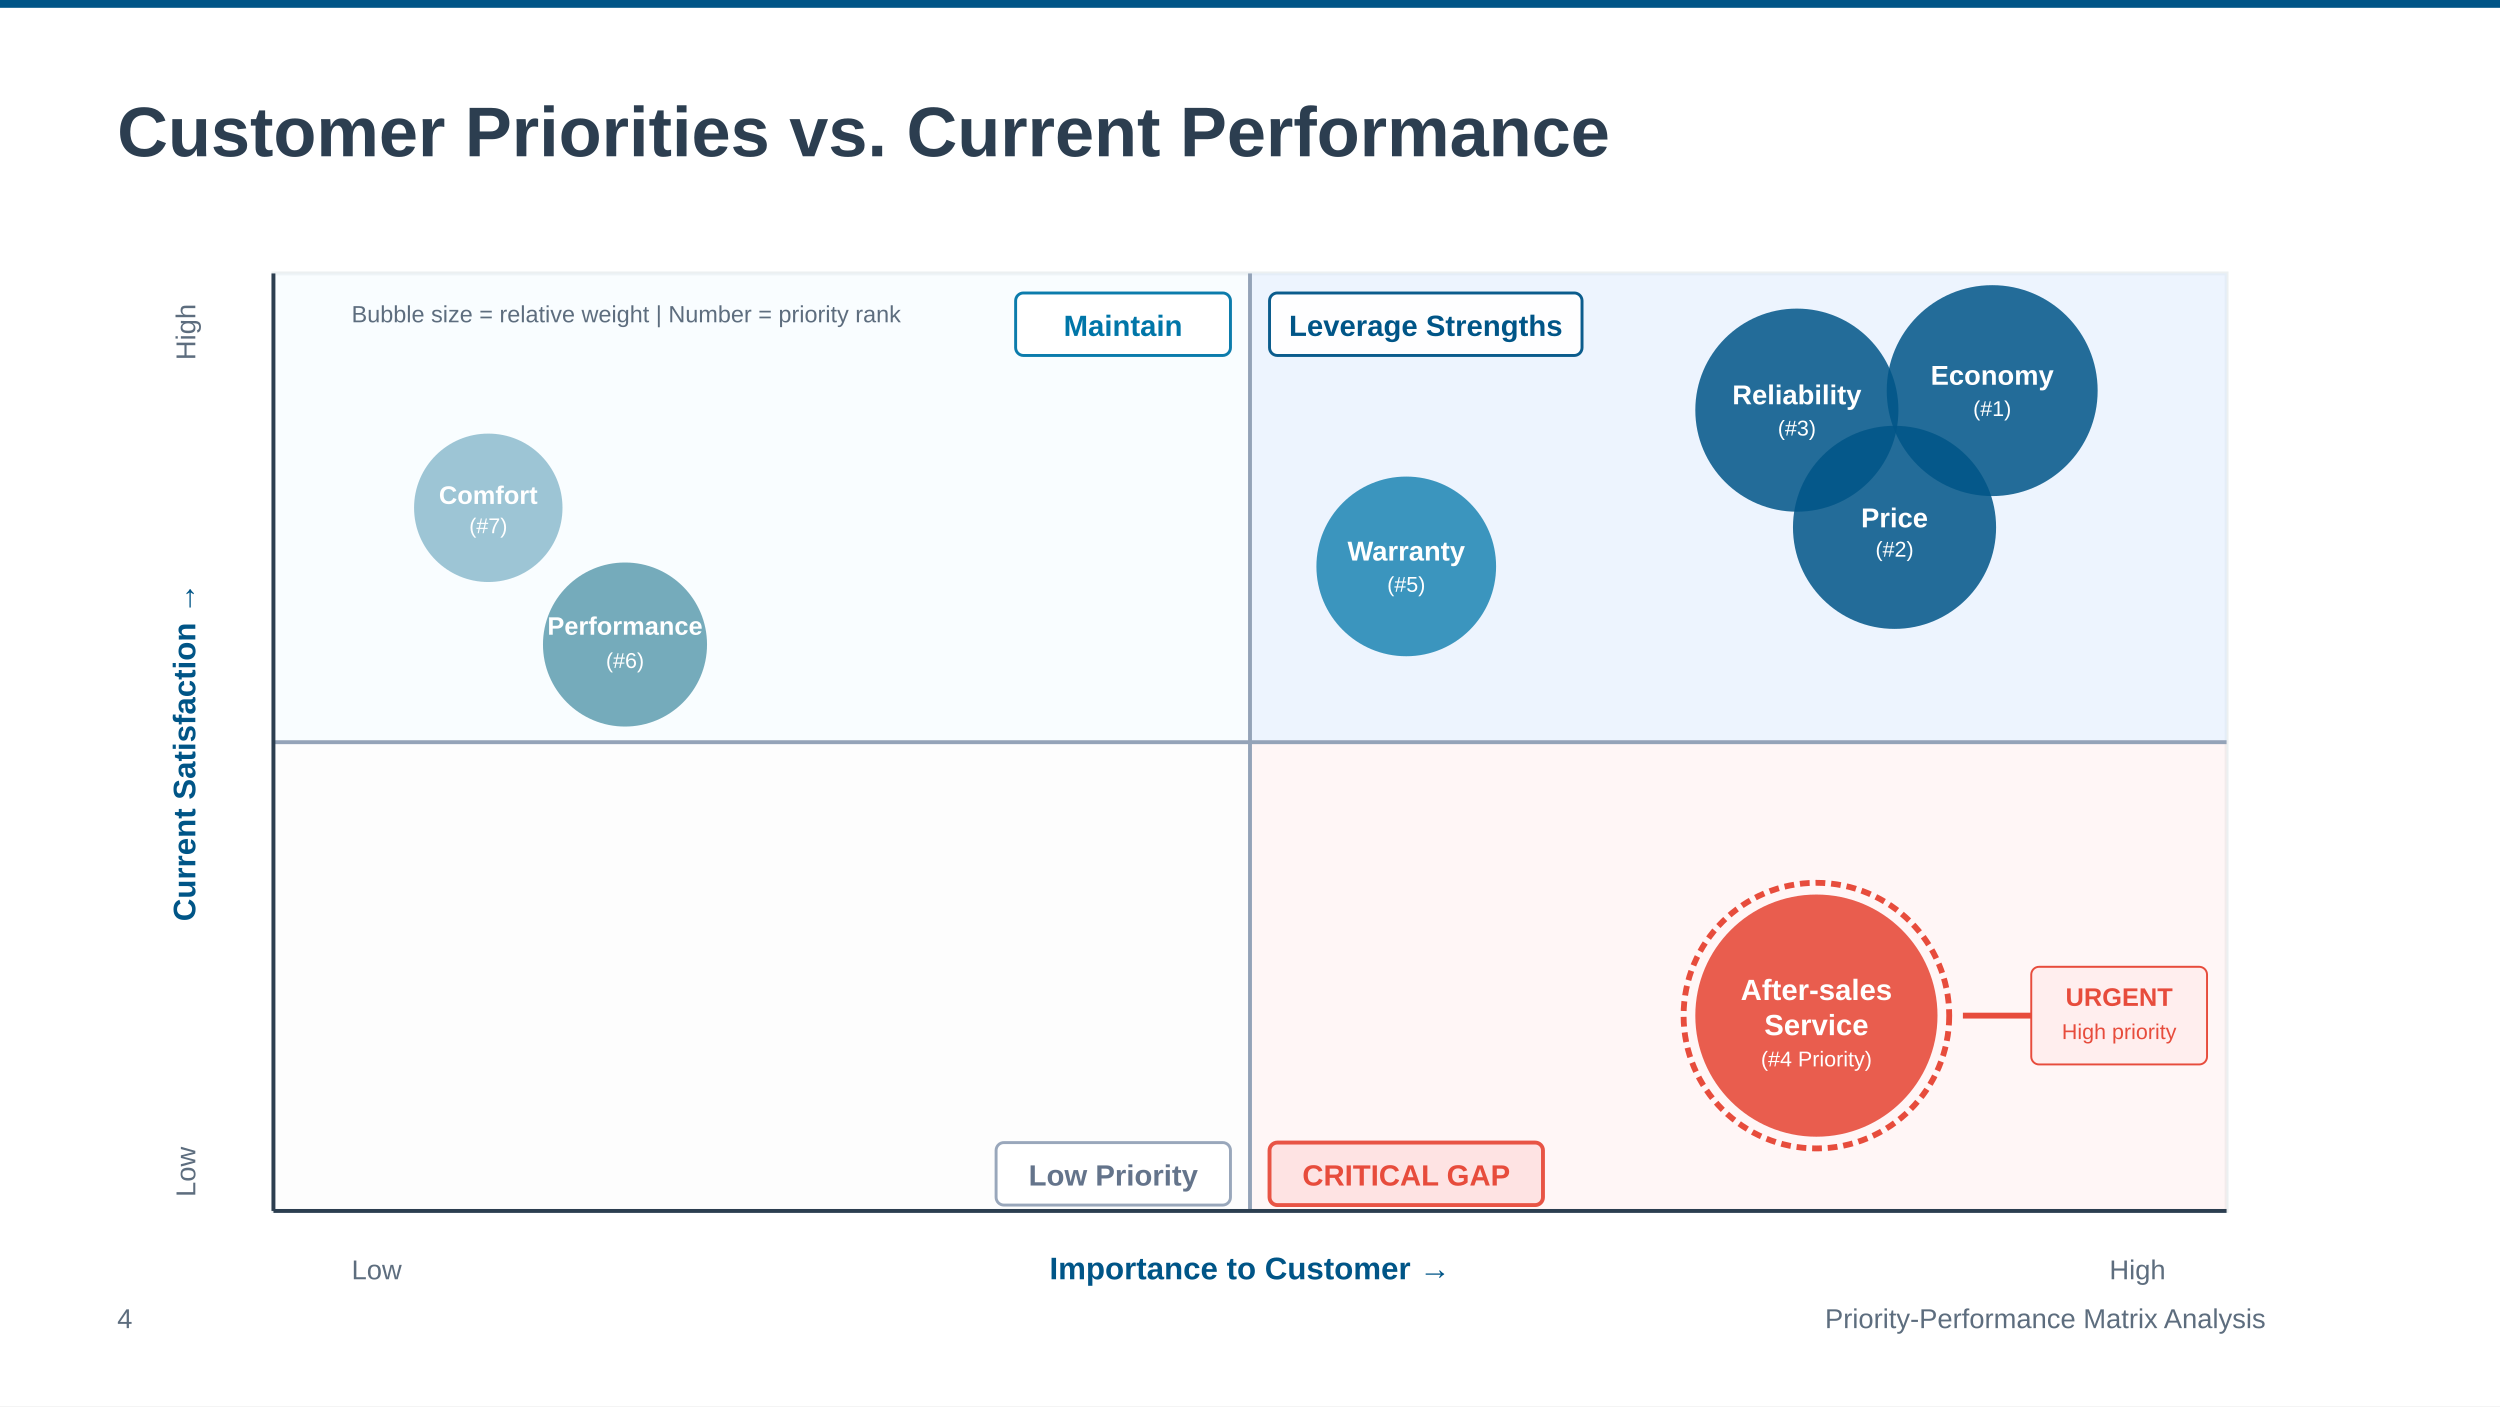
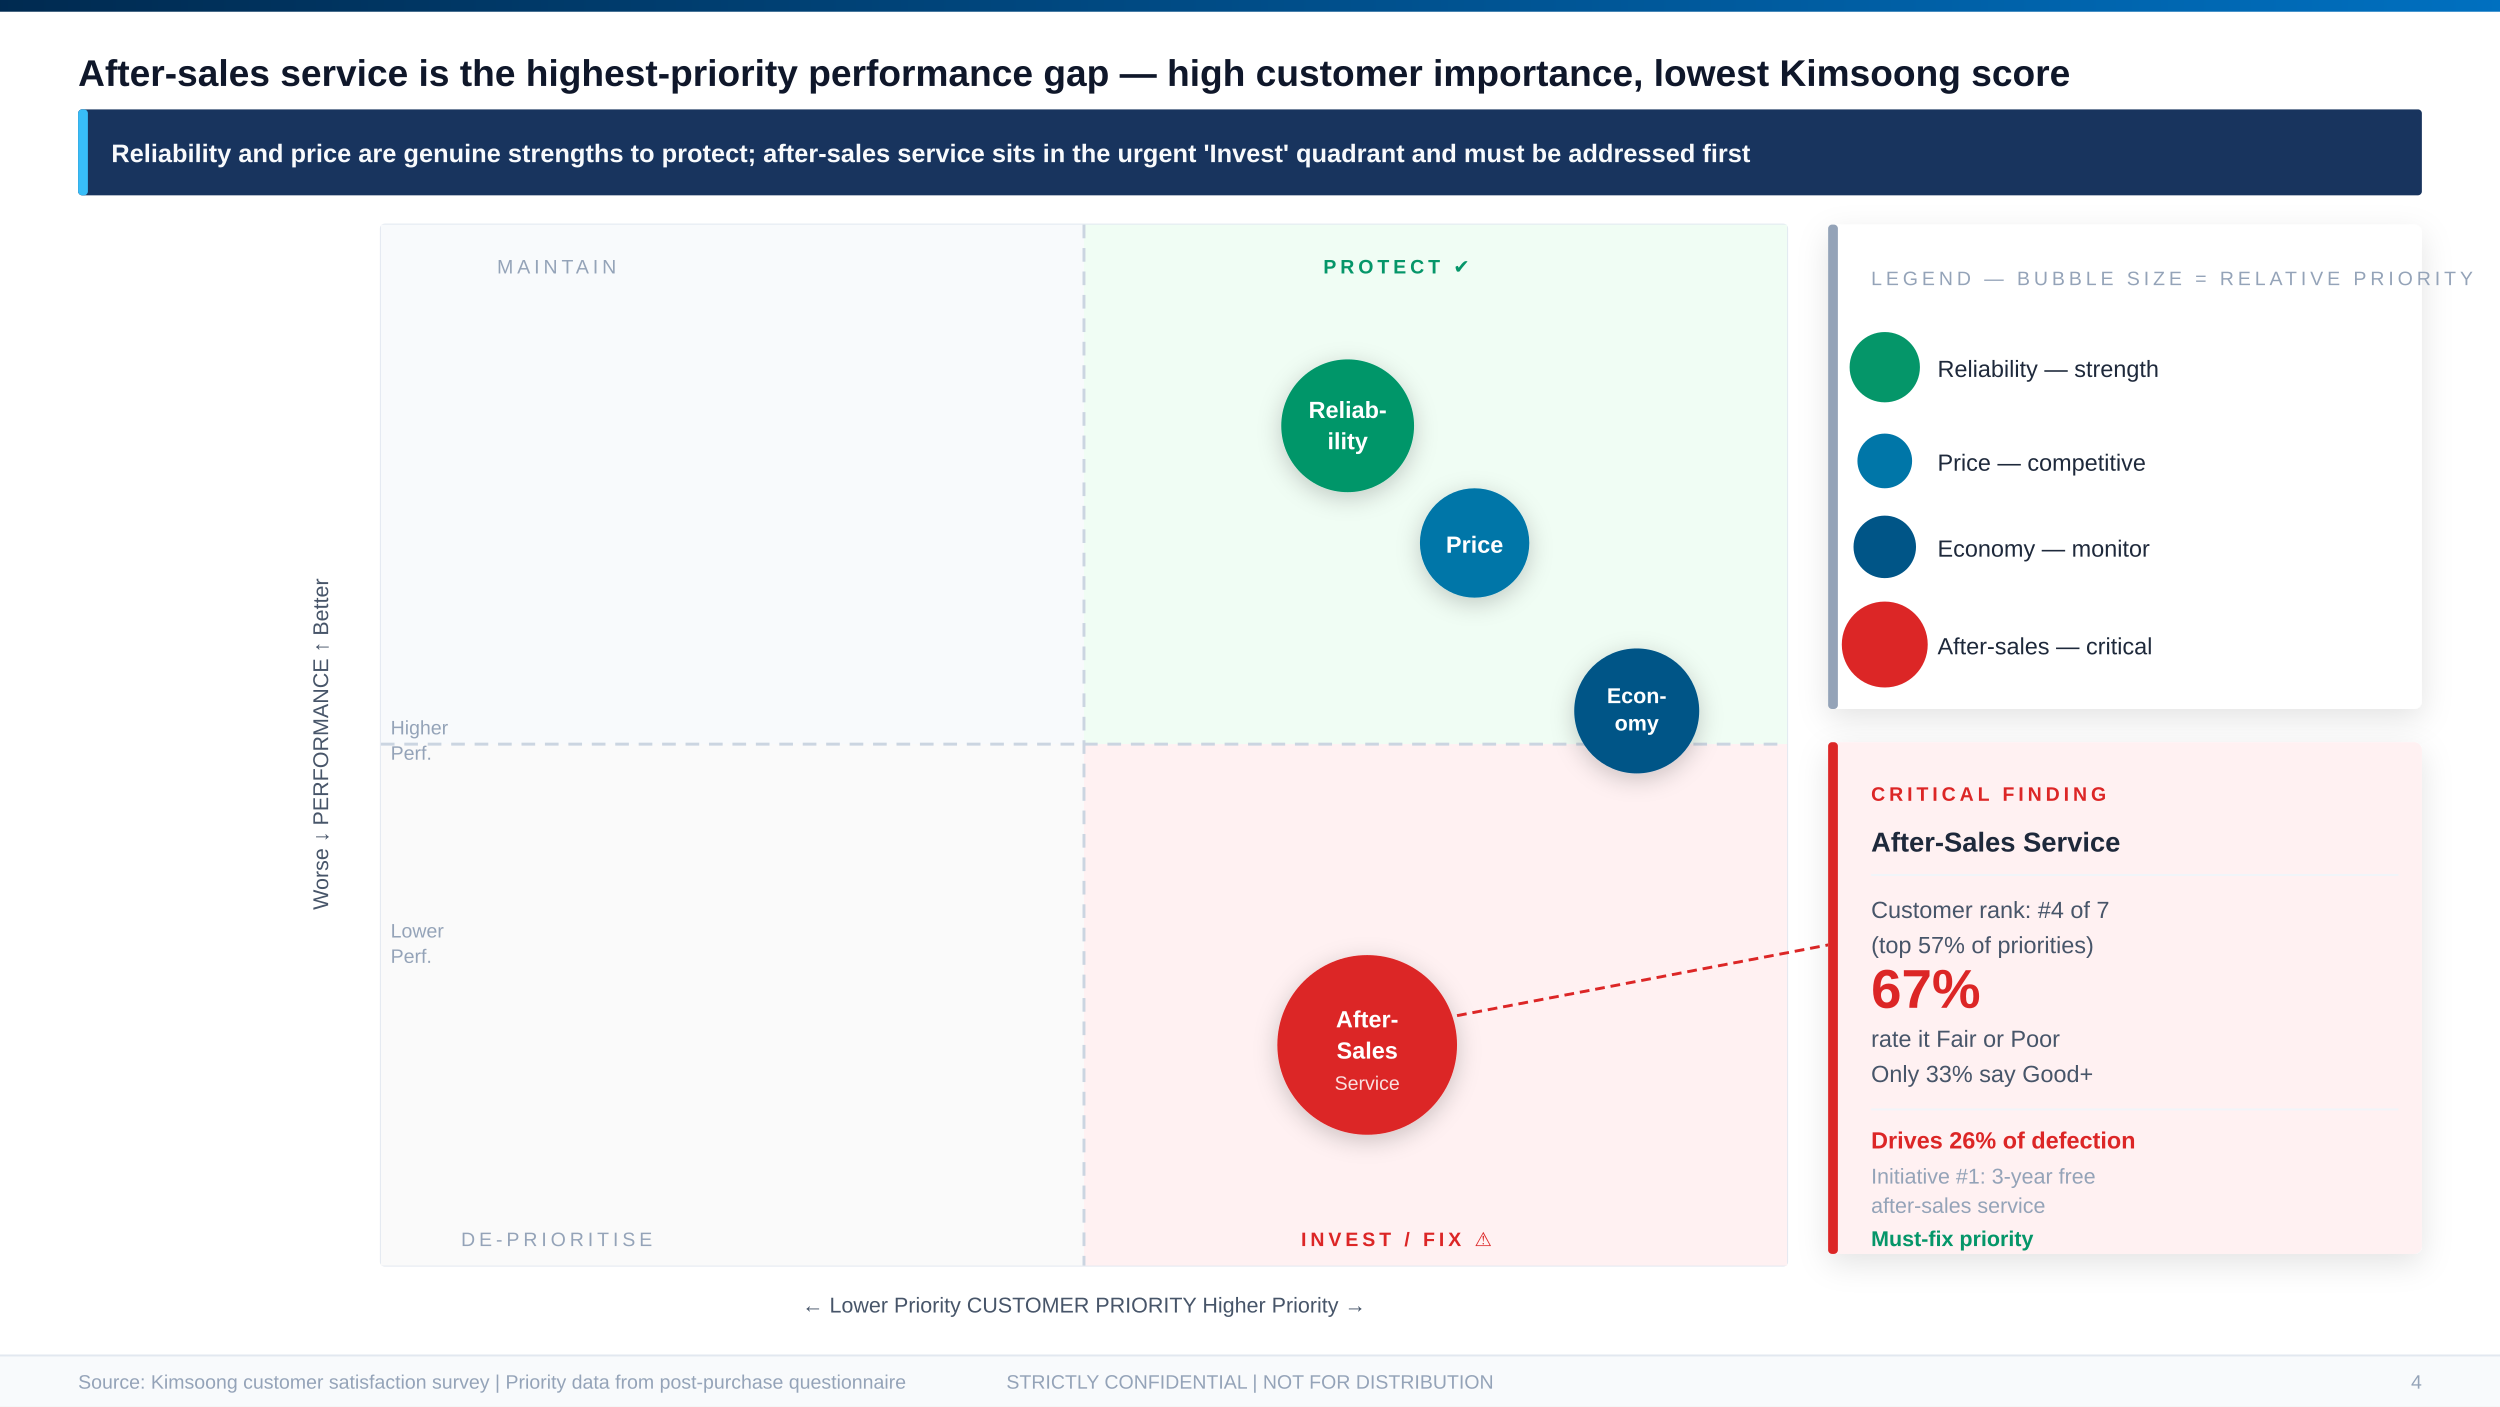
<svg xmlns="http://www.w3.org/2000/svg" viewBox="0 0 1280 720" width="1280" height="720">
+   <defs>
+     <linearGradient id="topGrad" x1="0%" y1="0%" x2="100%" y2="0%">
+       <stop offset="0%" stop-color="#002A50" />
+       <stop offset="100%" stop-color="#0070C0" />
+     </linearGradient>
+     <filter id="shadow" x="-10%" y="-10%" width="130%" height="140%">
+       <feGaussianBlur in="SourceAlpha" stdDeviation="8" />
+       <feOffset dx="0" dy="5" result="ob" />
+       <feFlood flood-color="#000000" flood-opacity="0.11" result="sc" />
+       <feComposite in="sc" in2="ob" operator="in" result="s" />
+       <feMerge>
+         <feMergeNode in="s" />
+         <feMergeNode in="SourceGraphic" />
+       </feMerge>
+     </filter>
+     <filter id="deepShadow" x="-10%" y="-10%" width="130%" height="140%">
+       <feGaussianBlur in="SourceAlpha" stdDeviation="14" />
+       <feOffset dx="0" dy="7" result="ob" />
+       <feFlood flood-color="#000000" flood-opacity="0.14" result="sc" />
+       <feComposite in="sc" in2="ob" operator="in" result="s" />
+       <feMerge>
+         <feMergeNode in="s" />
+         <feMergeNode in="SourceGraphic" />
+       </feMerge>
+     </filter>
+     <filter id="bubbleShadow" x="-30%" y="-30%" width="160%" height="160%">
+       <feGaussianBlur in="SourceAlpha" stdDeviation="6" />
+       <feOffset dx="0" dy="3" result="ob" />
+       <feFlood flood-color="#000000" flood-opacity="0.20" result="sc" />
+       <feComposite in="sc" in2="ob" operator="in" result="s" />
+       <feMerge>
+         <feMergeNode in="s" />
+         <feMergeNode in="SourceGraphic" />
+       </feMerge>
+     </filter>
+   </defs>
  <rect width="1280" height="720" fill="#FFFFFF" />
-   <rect x="0" y="0" width="1280" height="4" fill="#005587" />
-   <text x="60" y="80" font-family="Arial, sans-serif" font-size="36" font-weight="bold" fill="#2C3E50">
-     <tspan>Customer Priorities vs. Current Performance</tspan>
-   </text>
-   <rect x="140" y="140" width="1000" height="480" fill="#FFFFFF" stroke="#ECF0F1" stroke-width="2" />
-   <rect x="140" y="140" width="500" height="240" fill="#F0F9FF" opacity="0.4" />
-   <rect x="640" y="140" width="500" height="240" fill="#DBEAFE" opacity="0.5" />
-   <rect x="140" y="380" width="500" height="240" fill="#F9FAFB" opacity="0.4" />
-   <rect x="640" y="380" width="500" height="240" fill="#FEE2E2" opacity="0.3" />
-   <line x1="640" y1="140" x2="640" y2="620" stroke="#94A3B8" stroke-width="2" />
-   <line x1="140" y1="380" x2="1140" y2="380" stroke="#94A3B8" stroke-width="2" />
-   <line x1="140" y1="620" x2="1140" y2="620" stroke="#2C3E50" stroke-width="2" />
-   <line x1="140" y1="140" x2="140" y2="620" stroke="#2C3E50" stroke-width="2" />
-   <text x="640" y="655" font-family="Arial, sans-serif" font-size="16" font-weight="bold" fill="#005587" text-anchor="middle">
-     <tspan>Importance to Customer →</tspan>
-   </text>
-   <text x="180" y="655" font-family="Arial, sans-serif" font-size="14" fill="#5D6D7E">
-     <tspan>Low</tspan>
-   </text>
-   <text x="1080" y="655" font-family="Arial, sans-serif" font-size="14" fill="#5D6D7E">
-     <tspan>High</tspan>
-   </text>
-   <text x="100" y="385" font-family="Arial, sans-serif" font-size="16" font-weight="bold" fill="#005587" text-anchor="middle" transform="rotate(-90 100 385)">
-     <tspan>Current Satisfaction →</tspan>
-   </text>
-   <text x="100" y="600" font-family="Arial, sans-serif" font-size="14" fill="#5D6D7E" text-anchor="middle" transform="rotate(-90 100 600)">
-     <tspan>Low</tspan>
-   </text>
-   <text x="100" y="170" font-family="Arial, sans-serif" font-size="14" fill="#5D6D7E" text-anchor="middle" transform="rotate(-90 100 170)">
-     <tspan>High</tspan>
-   </text>
-   <rect x="520" y="150" width="110" height="32" fill="#FFFFFF" stroke="#0076A8" stroke-width="1.5" rx="4" opacity="0.95" />
-   <text x="575" y="172" font-family="Arial, sans-serif" font-size="15" fill="#0076A8" font-weight="bold" text-anchor="middle">
-     <tspan>Maintain</tspan>
-   </text>
-   <rect x="650" y="150" width="160" height="32" fill="#FFFFFF" stroke="#005587" stroke-width="1.5" rx="4" opacity="0.95" />
-   <text x="730" y="172" font-family="Arial, sans-serif" font-size="15" fill="#005587" font-weight="bold" text-anchor="middle">
-     <tspan>Leverage Strengths</tspan>
-   </text>
-   <rect x="510" y="585" width="120" height="32" fill="#FFFFFF" stroke="#94A3B8" stroke-width="1.5" rx="4" opacity="0.95" />
-   <text x="570" y="607" font-family="Arial, sans-serif" font-size="15" fill="#64748B" font-weight="bold" text-anchor="middle">
-     <tspan>Low Priority</tspan>
-   </text>
-   <rect x="650" y="585" width="140" height="32" fill="#FEE2E2" stroke="#E74C3C" stroke-width="2" rx="4" opacity="0.95" />
-   <text x="720" y="607" font-family="Arial, sans-serif" font-size="15" fill="#E74C3C" font-weight="bold" text-anchor="middle">
-     <tspan>CRITICAL GAP</tspan>
-   </text>
-   <circle cx="250" cy="260" r="38" fill="#7FB3C7" opacity="0.75" />
-   <text x="250" y="258" font-family="Arial, sans-serif" font-size="13" font-weight="bold" fill="#FFFFFF" text-anchor="middle">
-     <tspan>Comfort</tspan>
-   </text>
-   <text x="250" y="273" font-family="Arial, sans-serif" font-size="11" fill="#FFFFFF" text-anchor="middle">
-     <tspan>(#7)</tspan>
-   </text>
-   <circle cx="320" cy="330" r="42" fill="#4A90A4" opacity="0.75" />
-   <text x="320" y="325" font-family="Arial, sans-serif" font-size="13" font-weight="bold" fill="#FFFFFF" text-anchor="middle">
-     <tspan>Performance</tspan>
-   </text>
-   <text x="320" y="342" font-family="Arial, sans-serif" font-size="11" fill="#FFFFFF" text-anchor="middle">
-     <tspan>(#6)</tspan>
-   </text>
-   <circle cx="720" cy="290" r="46" fill="#0076A8" opacity="0.75" />
-   <text x="720" y="287" font-family="Arial, sans-serif" font-size="14" font-weight="bold" fill="#FFFFFF" text-anchor="middle">
-     <tspan>Warranty</tspan>
-   </text>
-   <text x="720" y="303" font-family="Arial, sans-serif" font-size="11" fill="#FFFFFF" text-anchor="middle">
-     <tspan>(#5)</tspan>
-   </text>
-   <circle cx="920" cy="210" r="52" fill="#005587" opacity="0.85" />
-   <text x="920" y="207" font-family="Arial, sans-serif" font-size="14" font-weight="bold" fill="#FFFFFF" text-anchor="middle">
-     <tspan>Reliability</tspan>
-   </text>
-   <text x="920" y="223" font-family="Arial, sans-serif" font-size="11" fill="#FFFFFF" text-anchor="middle">
-     <tspan>(#3)</tspan>
-   </text>
-   <circle cx="1020" cy="200" r="54" fill="#005587" opacity="0.85" />
-   <text x="1020" y="197" font-family="Arial, sans-serif" font-size="14" font-weight="bold" fill="#FFFFFF" text-anchor="middle">
-     <tspan>Economy</tspan>
-   </text>
-   <text x="1020" y="213" font-family="Arial, sans-serif" font-size="11" fill="#FFFFFF" text-anchor="middle">
-     <tspan>(#1)</tspan>
-   </text>
-   <circle cx="970" cy="270" r="52" fill="#005587" opacity="0.85" />
-   <text x="970" y="270" font-family="Arial, sans-serif" font-size="14" font-weight="bold" fill="#FFFFFF" text-anchor="middle">
-     <tspan>Price</tspan>
-   </text>
-   <text x="970" y="285" font-family="Arial, sans-serif" font-size="11" fill="#FFFFFF" text-anchor="middle">
-     <tspan>(#2)</tspan>
-   </text>
-   <circle cx="930" cy="520" r="62" fill="#E74C3C" opacity="0.9" />
-   <circle cx="930" cy="520" r="68" fill="none" stroke="#E74C3C" stroke-width="3" stroke-dasharray="5,3" />
-   <text x="930" y="512" font-family="Arial, sans-serif" font-size="15" font-weight="bold" fill="#FFFFFF" text-anchor="middle">
-     <tspan>After-sales</tspan>
-   </text>
-   <text x="930" y="530" font-family="Arial, sans-serif" font-size="15" font-weight="bold" fill="#FFFFFF" text-anchor="middle">
-     <tspan>Service</tspan>
-   </text>
-   <text x="930" y="546" font-family="Arial, sans-serif" font-size="11" fill="#FFFFFF" text-anchor="middle">
-     <tspan>(#4 Priority)</tspan>
-   </text>
-   <defs>
- </defs>
-   <path d="M 1005,520 L 1045,520" stroke="#E74C3C" stroke-width="3" />
-   <rect x="1040" y="495" width="90" height="50" fill="#FEE" stroke="#E74C3C" stroke-width="1" rx="4" />
-   <text x="1085" y="515" font-family="Arial, sans-serif" font-size="13" font-weight="bold" fill="#E74C3C" text-anchor="middle">
-     <tspan>URGENT</tspan>
-   </text>
-   <text x="1085" y="532" font-family="Arial, sans-serif" font-size="11" fill="#E74C3C" text-anchor="middle">
-     <tspan>High priority</tspan>
-   </text>
-   <text x="180" y="165" font-family="Arial, sans-serif" font-size="12" fill="#5D6D7E">
-     <tspan>Bubble size = relative weight | Number = priority rank</tspan>
-   </text>
-   <text x="60" y="680" font-family="Arial, sans-serif" font-size="14" fill="#5D6D7E">
-     <tspan>4</tspan>
-   </text>
-   <text x="1160" y="680" font-family="Arial, sans-serif" font-size="14" fill="#5D6D7E" text-anchor="end">
-     <tspan>Priority-Performance Matrix Analysis</tspan>
-   </text>
+   <rect x="0" y="0" width="1280" height="6" fill="url(#topGrad)" />
+   <text x="40" y="44" font-family="Arial, sans-serif" font-size="19" font-weight="bold" fill="#0F172A">After-sales service is the highest-priority performance gap — high customer importance, lowest Kimsoong score</text>
+   <rect x="40" y="56" width="1200" height="44" rx="2" fill="#18345E" />
+   <rect x="40" y="56" width="5" height="44" rx="2" fill="#38BDF8" />
+   <text x="57" y="83" font-family="Arial, sans-serif" font-size="13" font-weight="bold" fill="#F8FAFC">Reliability and price are genuine strengths to protect; after-sales service sits in the urgent 'Invest' quadrant and must be addressed first</text>
+   <rect x="195" y="115" width="720" height="533" rx="2" fill="#FAFAFA" stroke="#E2E8F0" stroke-width="1" />
+   <rect x="195" y="115" width="360" height="266" fill="#F8FAFC" />
+   <rect x="555" y="115" width="360" height="266" fill="#F0FDF4" />
+   <rect x="195" y="381" width="360" height="267" fill="#FAFAFA" />
+   <rect x="555" y="381" width="360" height="267" fill="#FFF1F2" />
+   <line x1="555" y1="115" x2="555" y2="648" stroke="#CBD5E1" stroke-width="1.5" stroke-dasharray="7,5" />
+   <line x1="195" y1="381" x2="915" y2="381" stroke="#CBD5E1" stroke-width="1.5" stroke-dasharray="7,5" />
+   <text x="285" y="140" font-family="Arial, sans-serif" font-size="10" fill="#94A3B8" text-anchor="middle" letter-spacing="2">MAINTAIN</text>
+   <text x="715" y="140" font-family="Arial, sans-serif" font-size="10" fill="#059669" text-anchor="middle" letter-spacing="2" font-weight="bold">PROTECT  ✔</text>
+   <text x="285" y="638" font-family="Arial, sans-serif" font-size="10" fill="#94A3B8" text-anchor="middle" letter-spacing="2">DE-PRIORITISE</text>
+   <text x="715" y="638" font-family="Arial, sans-serif" font-size="10" fill="#DC2626" text-anchor="middle" letter-spacing="2" font-weight="bold">INVEST / FIX  ⚠</text>
+   <text x="555" y="672" font-family="Arial, sans-serif" font-size="11" fill="#475569" text-anchor="middle">←  Lower Priority     CUSTOMER PRIORITY     Higher Priority  →</text>
+   <text x="168" y="381" font-family="Arial, sans-serif" font-size="11" fill="#475569" text-anchor="middle" transform="rotate(-90, 168, 381)">Worse  ↓    PERFORMANCE    ↑  Better</text>
+   <text x="200" y="376" font-family="Arial, sans-serif" font-size="10" fill="#94A3B8">Higher</text>
+   <text x="200" y="389" font-family="Arial, sans-serif" font-size="10" fill="#94A3B8">Perf.</text>
+   <text x="200" y="480" font-family="Arial, sans-serif" font-size="10" fill="#94A3B8">Lower</text>
+   <text x="200" y="493" font-family="Arial, sans-serif" font-size="10" fill="#94A3B8">Perf.</text>
+   <circle cx="690" cy="218" r="34" fill="#059669" filter="url(#bubbleShadow)" />
+   <text x="690" y="214" font-family="Arial, sans-serif" font-size="12" font-weight="bold" fill="#FFFFFF" text-anchor="middle">Reliab-</text>
+   <text x="690" y="230" font-family="Arial, sans-serif" font-size="12" font-weight="bold" fill="#FFFFFF" text-anchor="middle">ility</text>
+   <circle cx="755" cy="278" r="28" fill="#0076A8" filter="url(#bubbleShadow)" />
+   <text x="755" y="283" font-family="Arial, sans-serif" font-size="12" font-weight="bold" fill="#FFFFFF" text-anchor="middle">Price</text>
+   <circle cx="838" cy="364" r="32" fill="#005587" filter="url(#bubbleShadow)" />
+   <text x="838" y="360" font-family="Arial, sans-serif" font-size="11" font-weight="bold" fill="#FFFFFF" text-anchor="middle">Econ-</text>
+   <text x="838" y="374" font-family="Arial, sans-serif" font-size="11" font-weight="bold" fill="#FFFFFF" text-anchor="middle">omy</text>
+   <circle cx="700" cy="535" r="46" fill="#DC2626" filter="url(#bubbleShadow)" />
+   <text x="700" y="526" font-family="Arial, sans-serif" font-size="12" font-weight="bold" fill="#FFFFFF" text-anchor="middle">After-</text>
+   <text x="700" y="542" font-family="Arial, sans-serif" font-size="12" font-weight="bold" fill="#FFFFFF" text-anchor="middle">Sales</text>
+   <text x="700" y="558" font-family="Arial, sans-serif" font-size="10" fill="#FFFFFF" fill-opacity="0.85" text-anchor="middle">Service</text>
+   <line x1="746" y1="520" x2="956" y2="480" stroke="#DC2626" stroke-width="1.5" stroke-dasharray="5,3" />
+   <rect x="936" y="115" width="304" height="248" rx="4" fill="#FFFFFF" filter="url(#shadow)" />
+   <rect x="936" y="115" width="5" height="248" rx="2" fill="#94A3B8" />
+   <text x="958" y="146" font-family="Arial, sans-serif" font-size="10" fill="#94A3B8" letter-spacing="2">LEGEND  —  BUBBLE SIZE = RELATIVE PRIORITY</text>
+   <circle cx="965" cy="188" r="18" fill="#059669" />
+   <text x="992" y="193" font-family="Arial, sans-serif" font-size="12" fill="#1E293B">Reliability — strength</text>
+   <circle cx="965" cy="236" r="14" fill="#0076A8" />
+   <text x="992" y="241" font-family="Arial, sans-serif" font-size="12" fill="#1E293B">Price — competitive</text>
+   <circle cx="965" cy="280" r="16" fill="#005587" />
+   <text x="992" y="285" font-family="Arial, sans-serif" font-size="12" fill="#1E293B">Economy — monitor</text>
+   <circle cx="965" cy="330" r="22" fill="#DC2626" />
+   <text x="992" y="335" font-family="Arial, sans-serif" font-size="12" fill="#1E293B">After-sales — critical</text>
+   <rect x="936" y="380" width="304" height="262" rx="4" fill="#FFF1F2" filter="url(#shadow)" />
+   <rect x="936" y="380" width="5" height="262" rx="2" fill="#DC2626" />
+   <text x="958" y="410" font-family="Arial, sans-serif" font-size="10" fill="#DC2626" font-weight="bold" letter-spacing="2">CRITICAL FINDING</text>
+   <text x="958" y="436" font-family="Arial, sans-serif" font-size="14" fill="#1E293B" font-weight="bold">After-Sales Service</text>
+   <line x1="958" y1="448" x2="1228" y2="448" stroke="#F1F5F9" stroke-width="1" />
+   <text x="958" y="470" font-family="Arial, sans-serif" font-size="12" fill="#475569">Customer rank: #4 of 7</text>
+   <text x="958" y="488" font-family="Arial, sans-serif" font-size="12" fill="#475569">(top 57% of priorities)</text>
+   <text x="958" y="516" font-family="Arial, sans-serif" font-size="28" font-weight="bold" fill="#DC2626">67%</text>
+   <text x="958" y="536" font-family="Arial, sans-serif" font-size="12" fill="#475569">rate it Fair or Poor</text>
+   <text x="958" y="554" font-family="Arial, sans-serif" font-size="12" fill="#475569">Only 33% say Good+</text>
+   <line x1="958" y1="568" x2="1228" y2="568" stroke="#F1F5F9" stroke-width="1" />
+   <text x="958" y="588" font-family="Arial, sans-serif" font-size="12" fill="#DC2626" font-weight="bold">Drives 26% of defection</text>
+   <text x="958" y="606" font-family="Arial, sans-serif" font-size="11" fill="#94A3B8">Initiative #1: 3-year free</text>
+   <text x="958" y="621" font-family="Arial, sans-serif" font-size="11" fill="#94A3B8">after-sales service</text>
+   <text x="958" y="638" font-family="Arial, sans-serif" font-size="11" fill="#059669" font-weight="bold">Must-fix priority</text>
+   <rect x="0" y="694" width="1280" height="26" fill="#F8FAFC" />
+   <line x1="0" y1="694" x2="1280" y2="694" stroke="#E2E8F0" stroke-width="1" />
+   <text x="40" y="711" font-family="Arial, sans-serif" font-size="10" fill="#94A3B8">Source: Kimsoong customer satisfaction survey  |  Priority data from post-purchase questionnaire</text>
+   <text x="640" y="711" font-family="Arial, sans-serif" font-size="10" fill="#94A3B8" text-anchor="middle">STRICTLY CONFIDENTIAL  |  NOT FOR DISTRIBUTION</text>
+   <text x="1240" y="711" font-family="Arial, sans-serif" font-size="10" fill="#94A3B8" text-anchor="end">4</text>
</svg>
